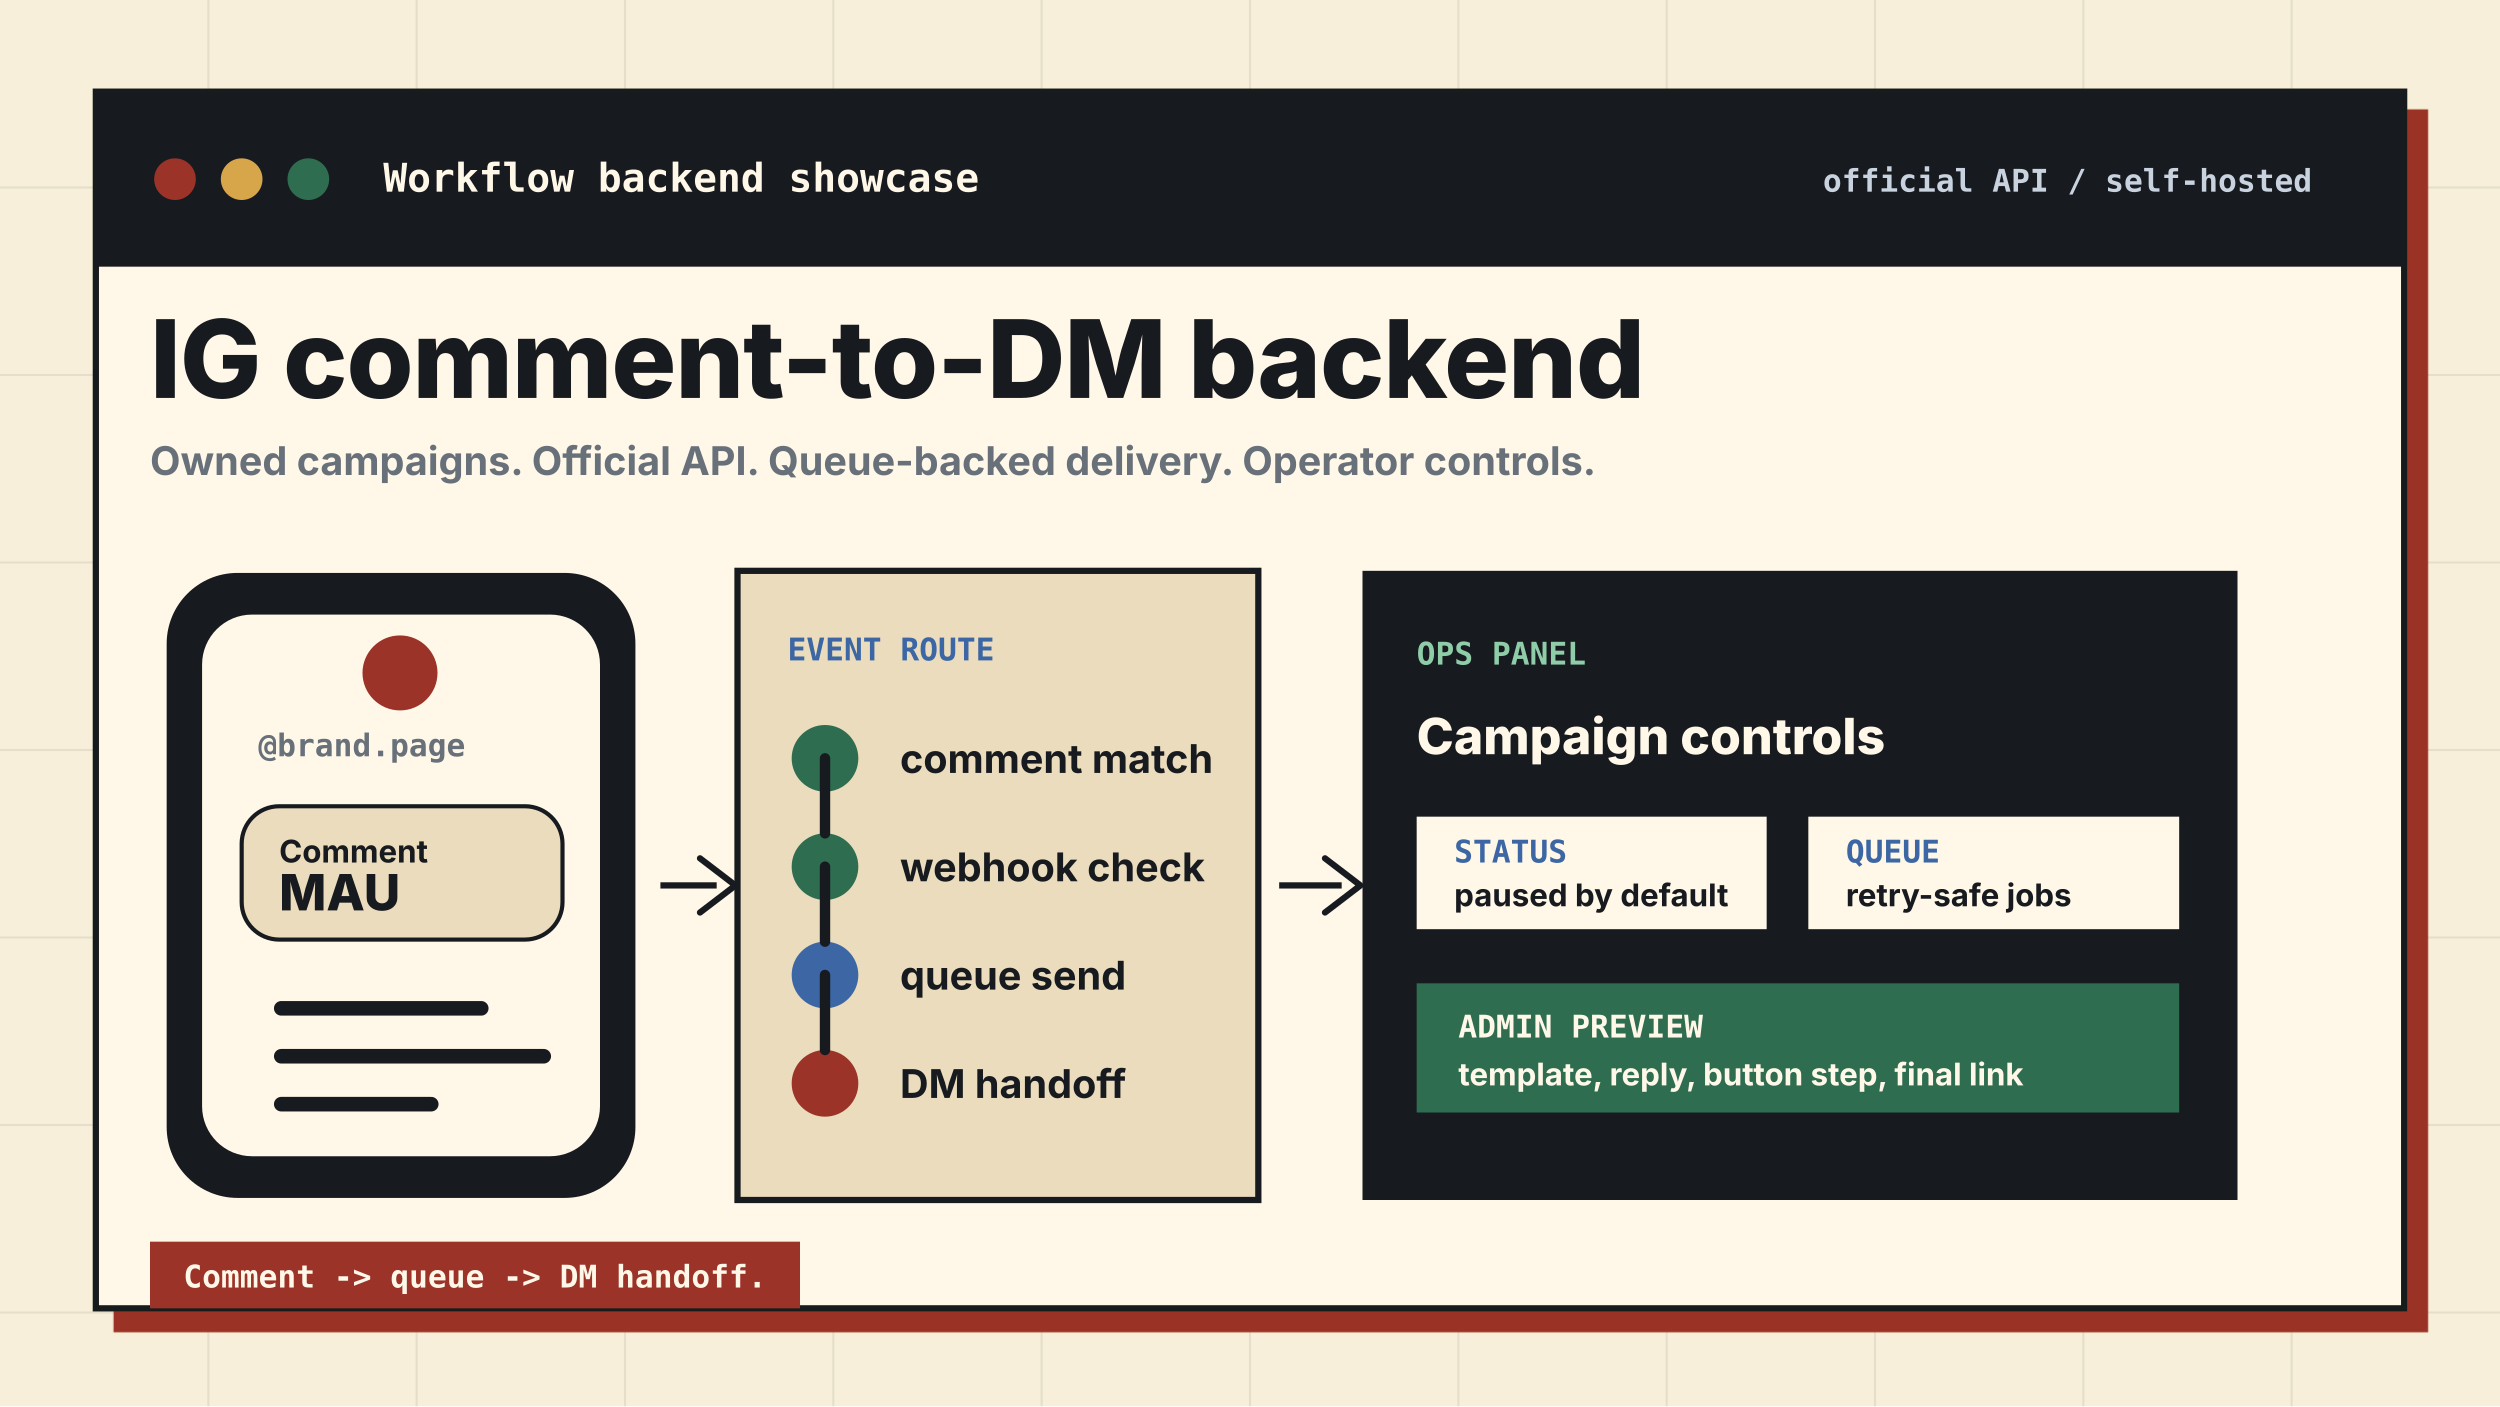
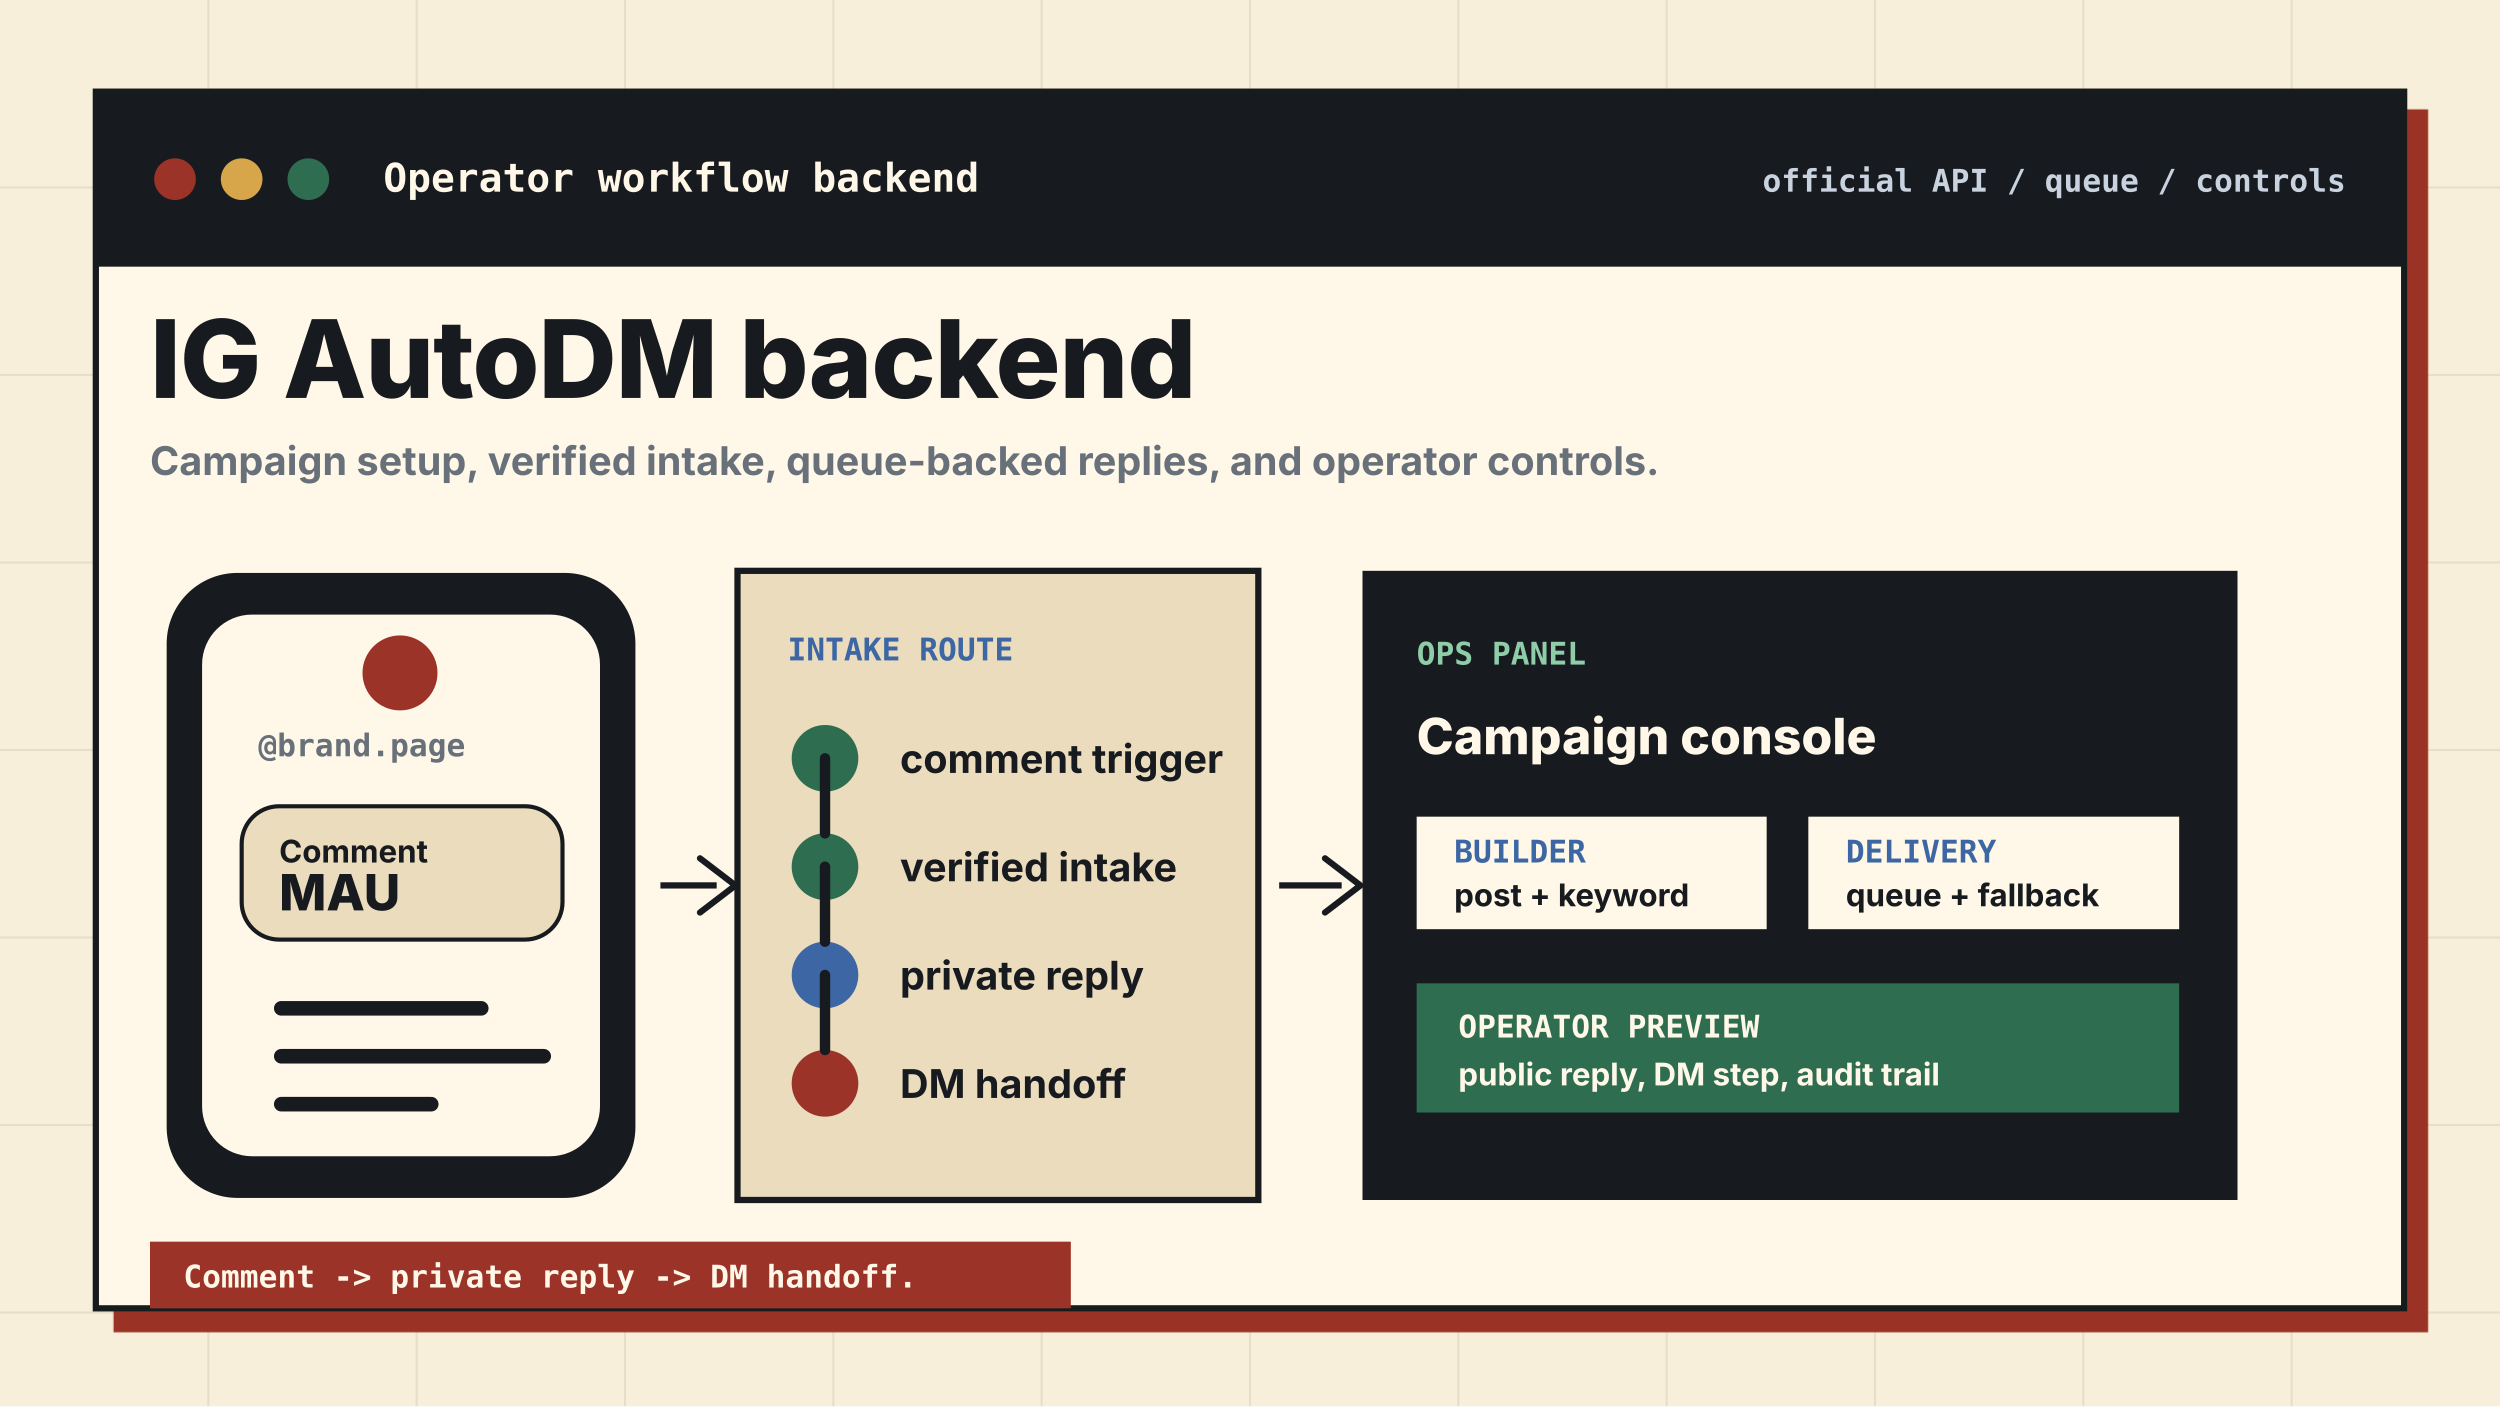
<svg xmlns="http://www.w3.org/2000/svg" viewBox="0 0 1200 675" role="img" aria-labelledby="title desc">
  <defs>
    <filter id="hard-shadow" x="-8%" y="-8%" width="116%" height="116%">
      <feDropShadow dx="10" dy="10" stdDeviation="0" flood-color="#9b3328" flood-opacity="1" />
    </filter>
    <style>
      .paper{fill:#f7efd9}
      .ink{fill:#171a1f}
      .cream{fill:#fff8e8}
      .tan{fill:#eadcbc}
      .green{fill:#2f6d51}
      .blue{fill:#3c67a4}
      .red{fill:#9b3328}
      .muted{fill:#68707a}
      .line{stroke:#171a1f;stroke-width:3}
      .thin{stroke:#171a1f;stroke-width:2}
      .mono{font-family:"JetBrains Mono", "SFMono-Regular", Consolas, monospace;font-weight:700}
      .display{font-family:"Bricolage Grotesque", Inter, system-ui, sans-serif;font-weight:800}
      .body{font-family:Inter, system-ui, sans-serif;font-weight:700}
      .tiny{font-size:15px}
      .small{font-size:19px}
      .body-size{font-size:24px}
      .h{font-size:52px;letter-spacing:-.5px}
      .xl{font-size:72px;letter-spacing:-1px}
    </style>
  </defs>
  <rect class="paper" width="1200" height="675" />
  <path d="M0 90h1200M0 180h1200M0 270h1200M0 360h1200M0 450h1200M0 540h1200M0 630h1200M100 0v675M200 0v675M300 0v675M400 0v675M500 0v675M600 0v675M700 0v675M800 0v675M900 0v675M1000 0v675M1100 0v675" stroke="#171a1f" stroke-opacity=".08" />
  <rect x="46" y="44" width="1108" height="584" class="cream line" filter="url(#hard-shadow)" />
  <rect x="46" y="44" width="1108" height="84" class="ink" />
  <circle cx="84" cy="86" r="10" class="red" />
  <circle cx="116" cy="86" r="10" fill="#d7a64a" />
  <circle cx="148" cy="86" r="10" class="green" />
-   <text x="184" y="92" class="mono small cream">Workflow backend showcase</text>
-   <text x="875" y="92" class="mono tiny" fill="#c9d3df">official API / self-hosted</text>
-   <text x="72" y="191" class="display h ink">IG comment-to-DM backend</text>
-   <text x="72" y="228" class="body small muted">Owned campaigns. Official API. Queue-backed delivery. Operator controls.</text>
+   <text x="184" y="92" class="mono small cream">Operator workflow backend</text>
+   <text x="846" y="92" class="mono tiny" fill="#c9d3df">official API / queue / controls</text>
+   <text x="72" y="191" class="display h ink">IG AutoDM backend</text>
+   <text x="72" y="228" class="body small muted">Campaign setup, verified intake, queue-backed replies, and operator controls.</text>
  <g transform="translate(80 275)">
    <rect x="0" y="0" width="225" height="300" rx="34" class="ink" />
    <rect x="17" y="20" width="191" height="260" rx="24" class="cream" />
    <circle cx="112" cy="48" r="18" class="red" />
    <text x="44" y="88" class="mono tiny muted">@brand.page</text>
    <rect x="36" y="112" width="154" height="64" rx="18" class="tan thin" />
    <text x="54" y="139" class="body tiny ink">Comment</text>
    <text x="54" y="162" class="display body-size ink">MAU</text>
    <path d="M55 209h96" stroke="#171a1f" stroke-width="7" stroke-linecap="round" />
    <path d="M55 232h126" stroke="#171a1f" stroke-width="7" stroke-linecap="round" />
    <path d="M55 255h72" stroke="#171a1f" stroke-width="7" stroke-linecap="round" />
  </g>
  <g transform="translate(354 274)">
    <rect x="0" y="0" width="250" height="302" class="tan line" />
-     <text x="24" y="43" class="mono tiny blue">EVENT ROUTE</text>
+     <text x="24" y="43" class="mono tiny blue">INTAKE ROUTE</text>
    <g transform="translate(26 74)">
      <circle cx="16" cy="16" r="16" class="green" />
-       <text x="52" y="23" class="body small ink">comment match</text>
+       <text x="52" y="23" class="body small ink">comment trigger</text>
    </g>
    <g transform="translate(26 126)">
      <circle cx="16" cy="16" r="16" class="green" />
-       <text x="52" y="23" class="body small ink">webhook check</text>
+       <text x="52" y="23" class="body small ink">verified intake</text>
    </g>
    <g transform="translate(26 178)">
      <circle cx="16" cy="16" r="16" class="blue" />
-       <text x="52" y="23" class="body small ink">queue send</text>
+       <text x="52" y="23" class="body small ink">private reply</text>
    </g>
    <g transform="translate(26 230)">
      <circle cx="16" cy="16" r="16" class="red" />
      <text x="52" y="23" class="body small ink">DM handoff</text>
    </g>
    <path d="M42 90v36M42 142v36M42 194v36" stroke="#171a1f" stroke-width="5" stroke-linecap="round" />
  </g>
  <g transform="translate(654 274)">
    <rect x="0" y="0" width="420" height="302" class="ink" />
    <text x="26" y="45" class="mono tiny" fill="#8fcca8">OPS PANEL</text>
-     <text x="26" y="88" class="display body-size cream">Campaign controls</text>
+     <text x="26" y="88" class="display body-size cream">Campaign console</text>
    <g transform="translate(26 118)">
      <rect width="168" height="54" class="cream" />
-       <text x="18" y="22" class="mono tiny blue">STATUS</text>
-       <text x="18" y="43" class="body tiny ink">paused by default</text>
+       <text x="18" y="22" class="mono tiny blue">BUILDER</text>
+       <text x="18" y="43" class="body tiny ink">post + keyword</text>
    </g>
    <g transform="translate(214 118)">
      <rect width="178" height="54" class="cream" />
-       <text x="18" y="22" class="mono tiny blue">QUEUE</text>
-       <text x="18" y="43" class="body tiny ink">retry-safe jobs</text>
+       <text x="18" y="22" class="mono tiny blue">DELIVERY</text>
+       <text x="18" y="43" class="body tiny ink">queue + fallback</text>
    </g>
    <g transform="translate(26 198)">
      <rect width="366" height="62" fill="#2f6d51" />
-       <text x="20" y="26" class="mono tiny cream">ADMIN PREVIEW</text>
-       <text x="20" y="49" class="body tiny cream">template, reply, button step, final link</text>
+       <text x="20" y="26" class="mono tiny cream">OPERATOR PREVIEW</text>
+       <text x="20" y="49" class="body tiny cream">public reply, DM step, audit trail</text>
    </g>
  </g>
  <path d="M317 425h27" class="line" fill="none" />
  <path d="M336 412l17 13-17 13" class="line" fill="none" stroke-linecap="round" stroke-linejoin="round" />
  <path d="M614 425h30" class="line" fill="none" />
  <path d="M636 412l17 13-17 13" class="line" fill="none" stroke-linecap="round" stroke-linejoin="round" />
-   <rect x="72" y="596" width="312" height="32" class="red" />
-   <text x="88" y="618" class="mono tiny cream">Comment -&gt; queue -&gt; DM handoff.</text>
+   <rect x="72" y="596" width="442" height="32" class="red" />
+   <text x="88" y="618" class="mono tiny cream">Comment -&gt; private reply -&gt; DM handoff.</text>
</svg>
